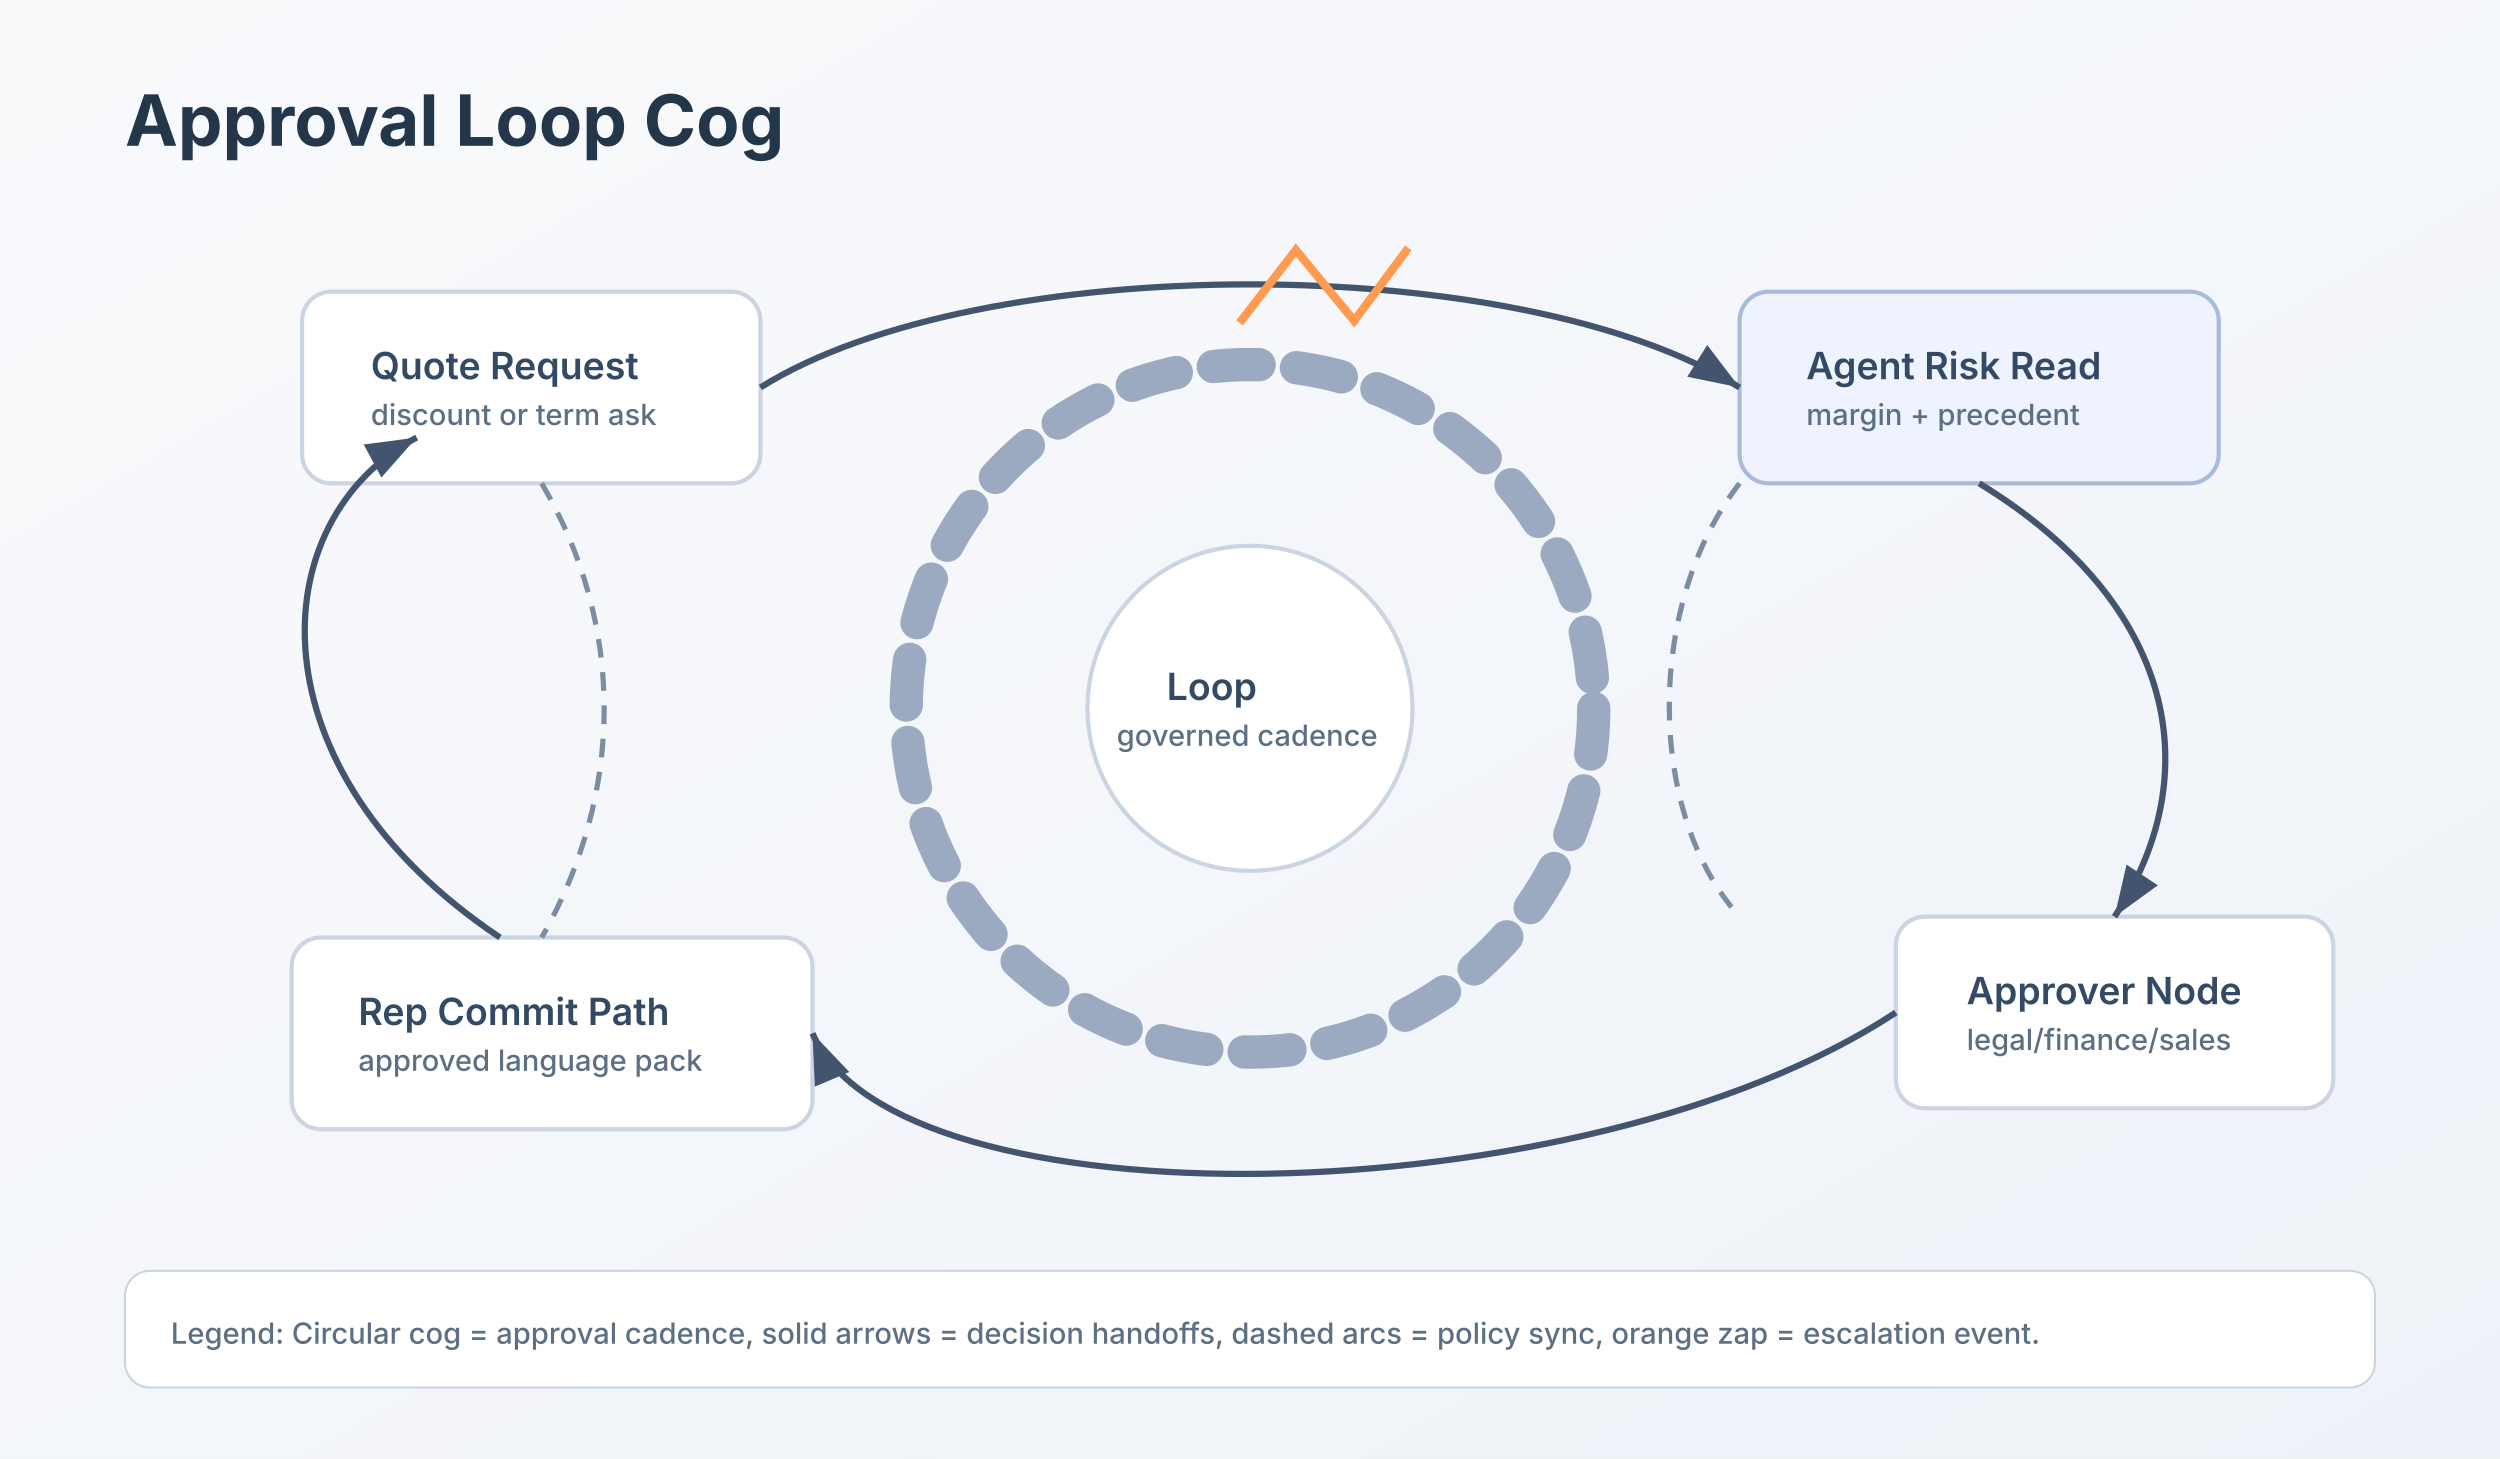
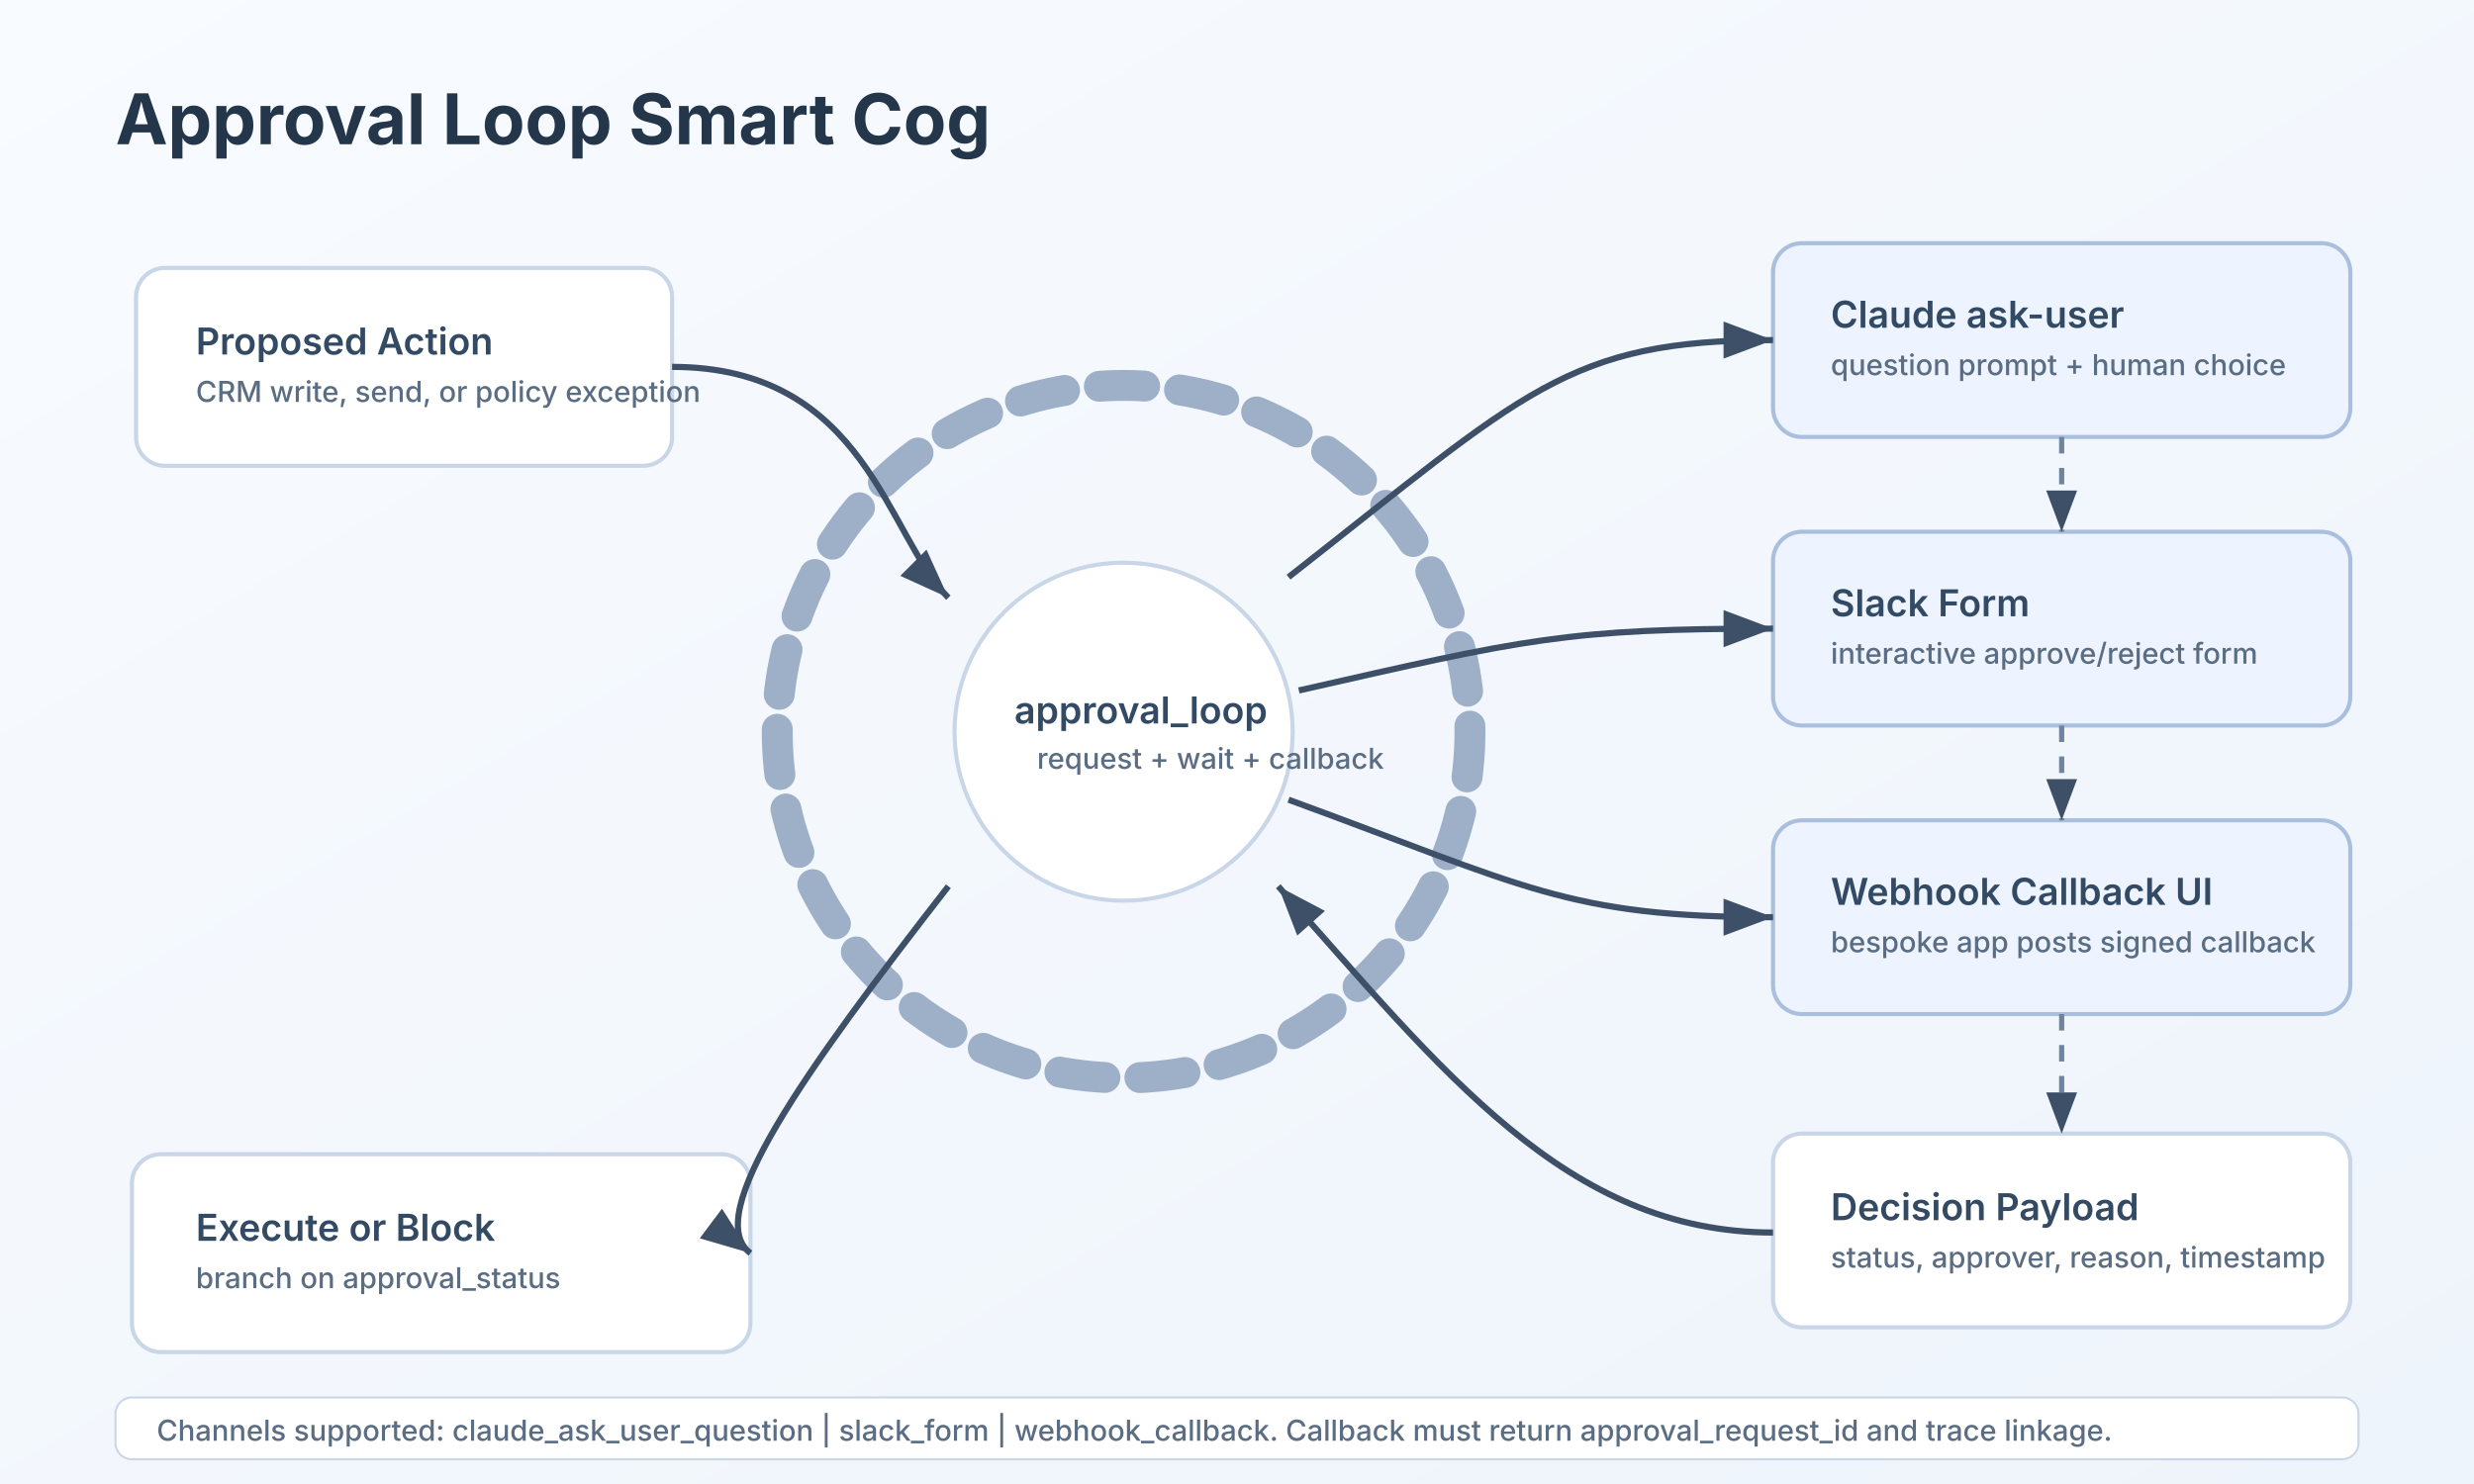
- <svg xmlns="http://www.w3.org/2000/svg" width="1200" height="700" viewBox="0 0 1200 700" role="img" aria-labelledby="title desc">
+ <svg xmlns="http://www.w3.org/2000/svg" width="1200" height="720" viewBox="0 0 1200 720" role="img" aria-labelledby="title desc">
  <defs>
-     <linearGradient id="bg5" x1="0" y1="0" x2="1" y2="1">
-       <stop offset="0%" stop-color="#f9fafc" />
-       <stop offset="100%" stop-color="#eef2f8" />
+     <linearGradient id="bg" x1="0" y1="0" x2="1" y2="1">
+       <stop offset="0%" stop-color="#f8fbff" />
+       <stop offset="100%" stop-color="#eef4fb" />
    </linearGradient>
-     <marker id="arrow5" markerWidth="10" markerHeight="10" refX="8" refY="3" orient="auto">
-       <path d="M0,0 L8,3 L0,6 Z" fill="#43556e" />
+     <marker id="arrow" markerWidth="10" markerHeight="10" refX="8" refY="3" orient="auto">
+       <path d="M0,0 L8,3 L0,6 Z" fill="#3d5068" />
    </marker>
    <style>
-       .t{font:700 34px 'Inter', 'Segoe UI', sans-serif; fill:#24364a}
-       .l{font:600 18px 'Inter', 'Segoe UI', sans-serif; fill:#334a64}
-       .m{font:500 14px 'Inter', 'Segoe UI', sans-serif; fill:#5c6f83}
-       .n{fill:#ffffff; stroke:#cad4e2; stroke-width:2}
-       .a{fill:#eef3ff; stroke:#a8bbdb; stroke-width:2}
-       .f{stroke:#43556e; stroke-width:3; fill:none; marker-end:url(#arrow5)}
-       .p{stroke:#7b8da3; stroke-width:2.5; stroke-dasharray:9 7; fill:none}
-       .z{stroke:#ff9a4f; stroke-width:4; fill:none}
-       .gear{fill:none; stroke:#9baac0; stroke-width:16; stroke-linecap:round}
+       .title { font: 700 34px 'Inter', 'Segoe UI', sans-serif; fill: #24364a; }
+       .h { font: 600 18px 'Inter', 'Segoe UI', sans-serif; fill: #334a64; }
+       .b { font: 500 14px 'Inter', 'Segoe UI', sans-serif; fill: #5a6d83; }
+       .box { fill: #ffffff; stroke: #c9d6e7; stroke-width: 2; }
+       .channel { fill: #edf4ff; stroke: #a9bfdd; stroke-width: 2; }
+       .line { stroke: #3d5068; stroke-width: 3; fill: none; marker-end: url(#arrow); }
+       .dash { stroke: #6f84a0; stroke-width: 2.5; stroke-dasharray: 8 7; fill: none; marker-end: url(#arrow); }
+       .gear { fill: none; stroke: #9db0c8; stroke-width: 15; stroke-linecap: round; }
    </style>
  </defs>
-   <rect width="1200" height="700" fill="url(#bg5)" />
-   <text x="60" y="70" class="t">Approval Loop Cog</text>
-   <circle cx="600" cy="340" r="165" class="gear" stroke-dasharray="22 18" />
-   <circle cx="600" cy="340" r="78" fill="#ffffff" stroke="#cad4e2" stroke-width="2" />
-   <text x="560" y="336" class="l">Loop</text>
-   <text x="536" y="358" class="m">governed cadence</text>
-   <rect x="145" y="140" width="220" height="92" rx="14" class="n" />
-   <text x="178" y="182" class="l">Quote Request</text>
-   <text x="178" y="204" class="m">discount or term ask</text>
-   <rect x="835" y="140" width="230" height="92" rx="14" class="a" />
-   <text x="867" y="182" class="l">Agent Risk Read</text>
-   <text x="867" y="204" class="m">margin + precedent</text>
-   <rect x="910" y="440" width="210" height="92" rx="14" class="n" />
-   <text x="944" y="482" class="l">Approver Node</text>
-   <text x="944" y="504" class="m">legal/finance/sales</text>
-   <rect x="140" y="450" width="250" height="92" rx="14" class="n" />
-   <text x="172" y="492" class="l">Rep Commit Path</text>
-   <text x="172" y="514" class="m">approved language pack</text>
-   <path d="M365 186 C470 120,730 120,835 186" class="f" />
-   <path d="M950 232 C1045 290,1060 372,1015 440" class="f" />
-   <path d="M910 486 C760 585,430 590,390 496" class="f" />
-   <path d="M240 450 C120 370,125 250,200 210" class="f" />
-   <path d="M260 232 C300 300,300 380,260 450" class="p" />
-   <path d="M835 232 C790 290,790 390,835 440" class="p" />
-   <polyline points="595,155 622,120 650,154 676,119" class="z" />
-   <rect x="60" y="610" width="1080" height="56" rx="12" fill="#ffffff" stroke="#cad4e2" />
-   <text x="82" y="645" class="m">Legend: Circular cog = approval cadence, solid arrows = decision handoffs, dashed arcs = policy sync, orange zap = escalation event.</text>
+   <rect width="1200" height="720" fill="url(#bg)" />
+   <text x="56" y="70" class="title">Approval Loop Smart Cog</text>
+   <rect x="66" y="130" width="260" height="96" rx="14" class="box" />
+   <text x="95" y="172" class="h">Proposed Action</text>
+   <text x="95" y="195" class="b">CRM write, send, or policy exception</text>
+   <circle cx="545" cy="355" r="168" class="gear" stroke-dasharray="22 17" />
+   <circle cx="545" cy="355" r="82" fill="#ffffff" stroke="#c9d6e7" stroke-width="2" />
+   <text x="492" y="351" class="h">approval_loop</text>
+   <text x="503" y="373" class="b">request + wait + callback</text>
+   <rect x="860" y="118" width="280" height="94" rx="14" class="channel" />
+   <text x="888" y="159" class="h">Claude ask-user</text>
+   <text x="888" y="182" class="b">question prompt + human choice</text>
+   <rect x="860" y="258" width="280" height="94" rx="14" class="channel" />
+   <text x="888" y="299" class="h">Slack Form</text>
+   <text x="888" y="322" class="b">interactive approve/reject form</text>
+   <rect x="860" y="398" width="280" height="94" rx="14" class="channel" />
+   <text x="888" y="439" class="h">Webhook Callback UI</text>
+   <text x="888" y="462" class="b">bespoke app posts signed callback</text>
+   <rect x="860" y="550" width="280" height="94" rx="14" class="box" />
+   <text x="888" y="592" class="h">Decision Payload</text>
+   <text x="888" y="615" class="b">status, approver, reason, timestamp</text>
+   <rect x="64" y="560" width="300" height="96" rx="14" class="box" />
+   <text x="95" y="602" class="h">Execute or Block</text>
+   <text x="95" y="625" class="b">branch on approval_status</text>
+   <path d="M326 178 C420 178,430 260,460 290" class="line" />
+   <path d="M625 280 C740 190,760 165,860 165" class="line" />
+   <path d="M630 335 C740 310,760 305,860 305" class="line" />
+   <path d="M625 388 C740 430,760 445,860 445" class="line" />
+   <path d="M1000 212 C1000 230,1000 238,1000 258" class="dash" />
+   <path d="M1000 352 C1000 370,1000 378,1000 398" class="dash" />
+   <path d="M1000 492 C1000 515,1000 525,1000 550" class="dash" />
+   <path d="M860 598 C760 598,700 520,620 430" class="line" />
+   <path d="M460 430 C390 520,340 590,364 608" class="line" />
+   <rect x="56" y="678" width="1088" height="30" rx="8" fill="#ffffff" stroke="#c9d6e7" />
+   <text x="76" y="699" class="b">Channels supported: claude_ask_user_question | slack_form | webhook_callback. Callback must return approval_request_id and trace linkage.</text>
</svg>
